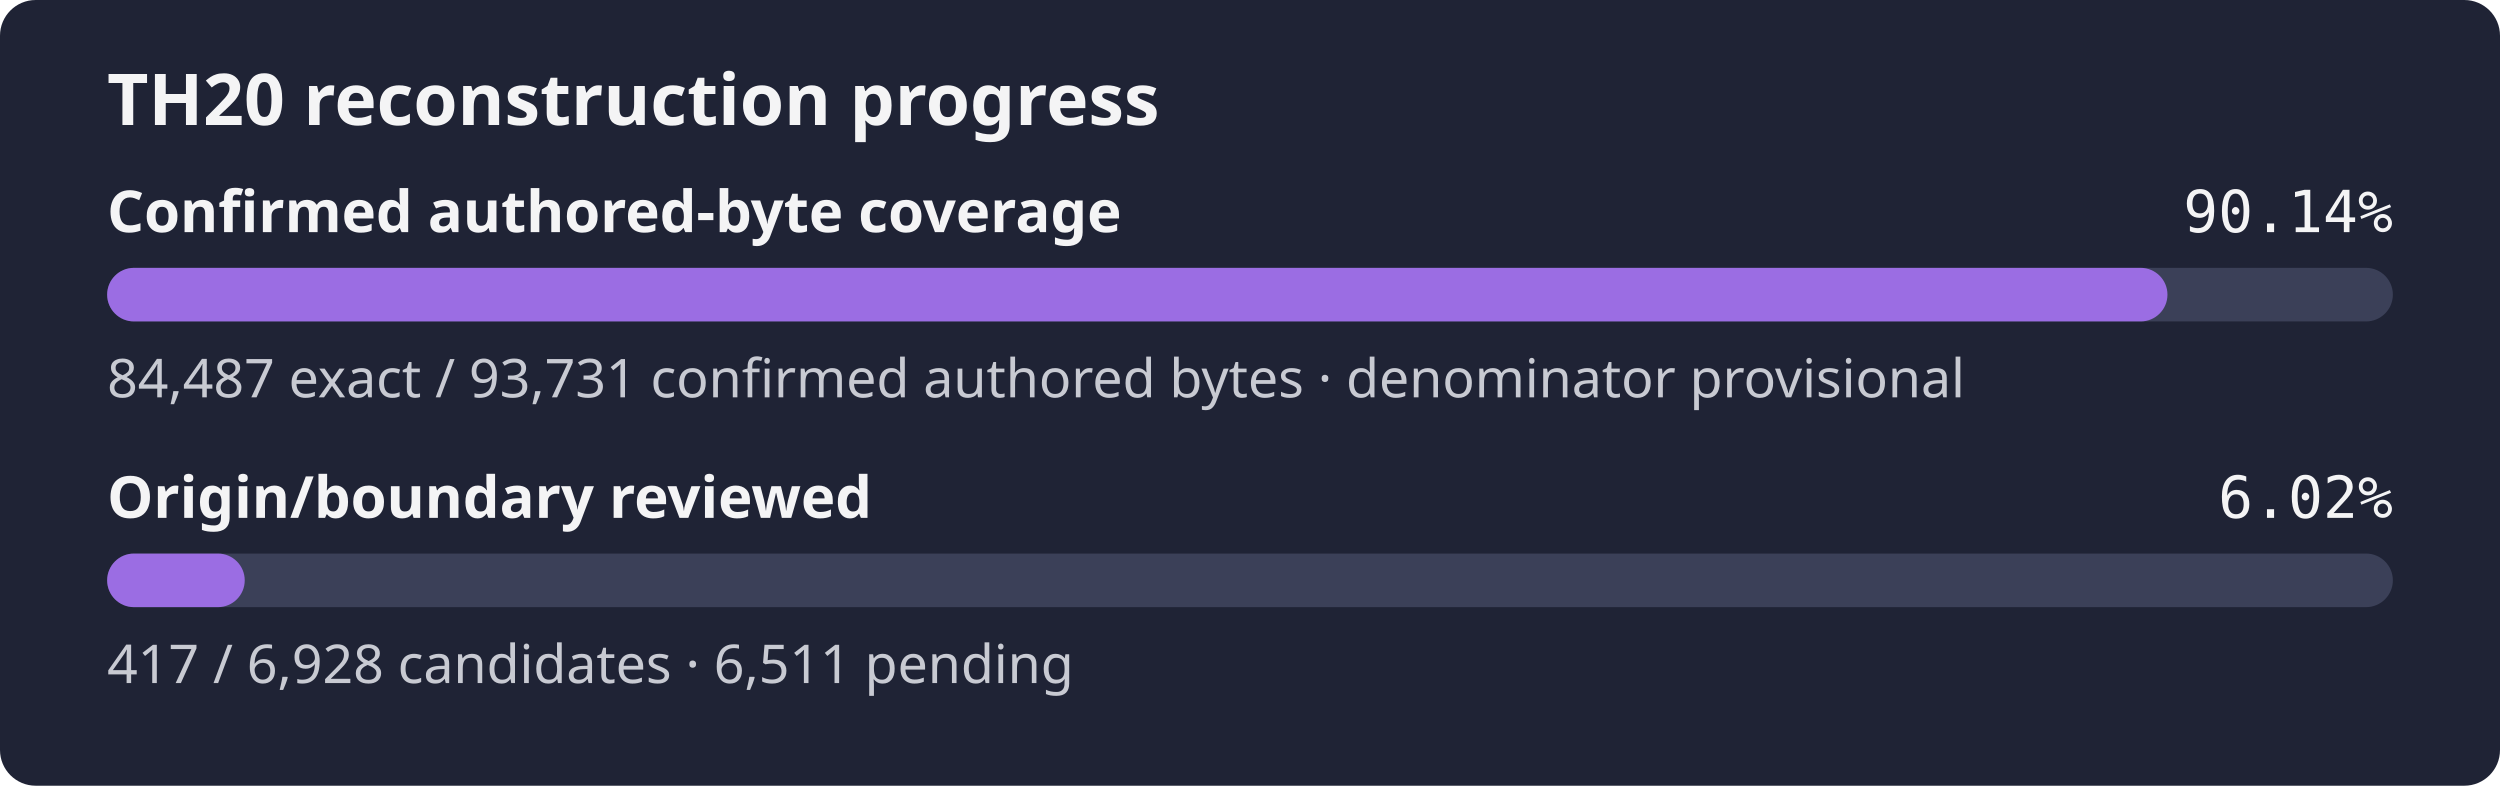
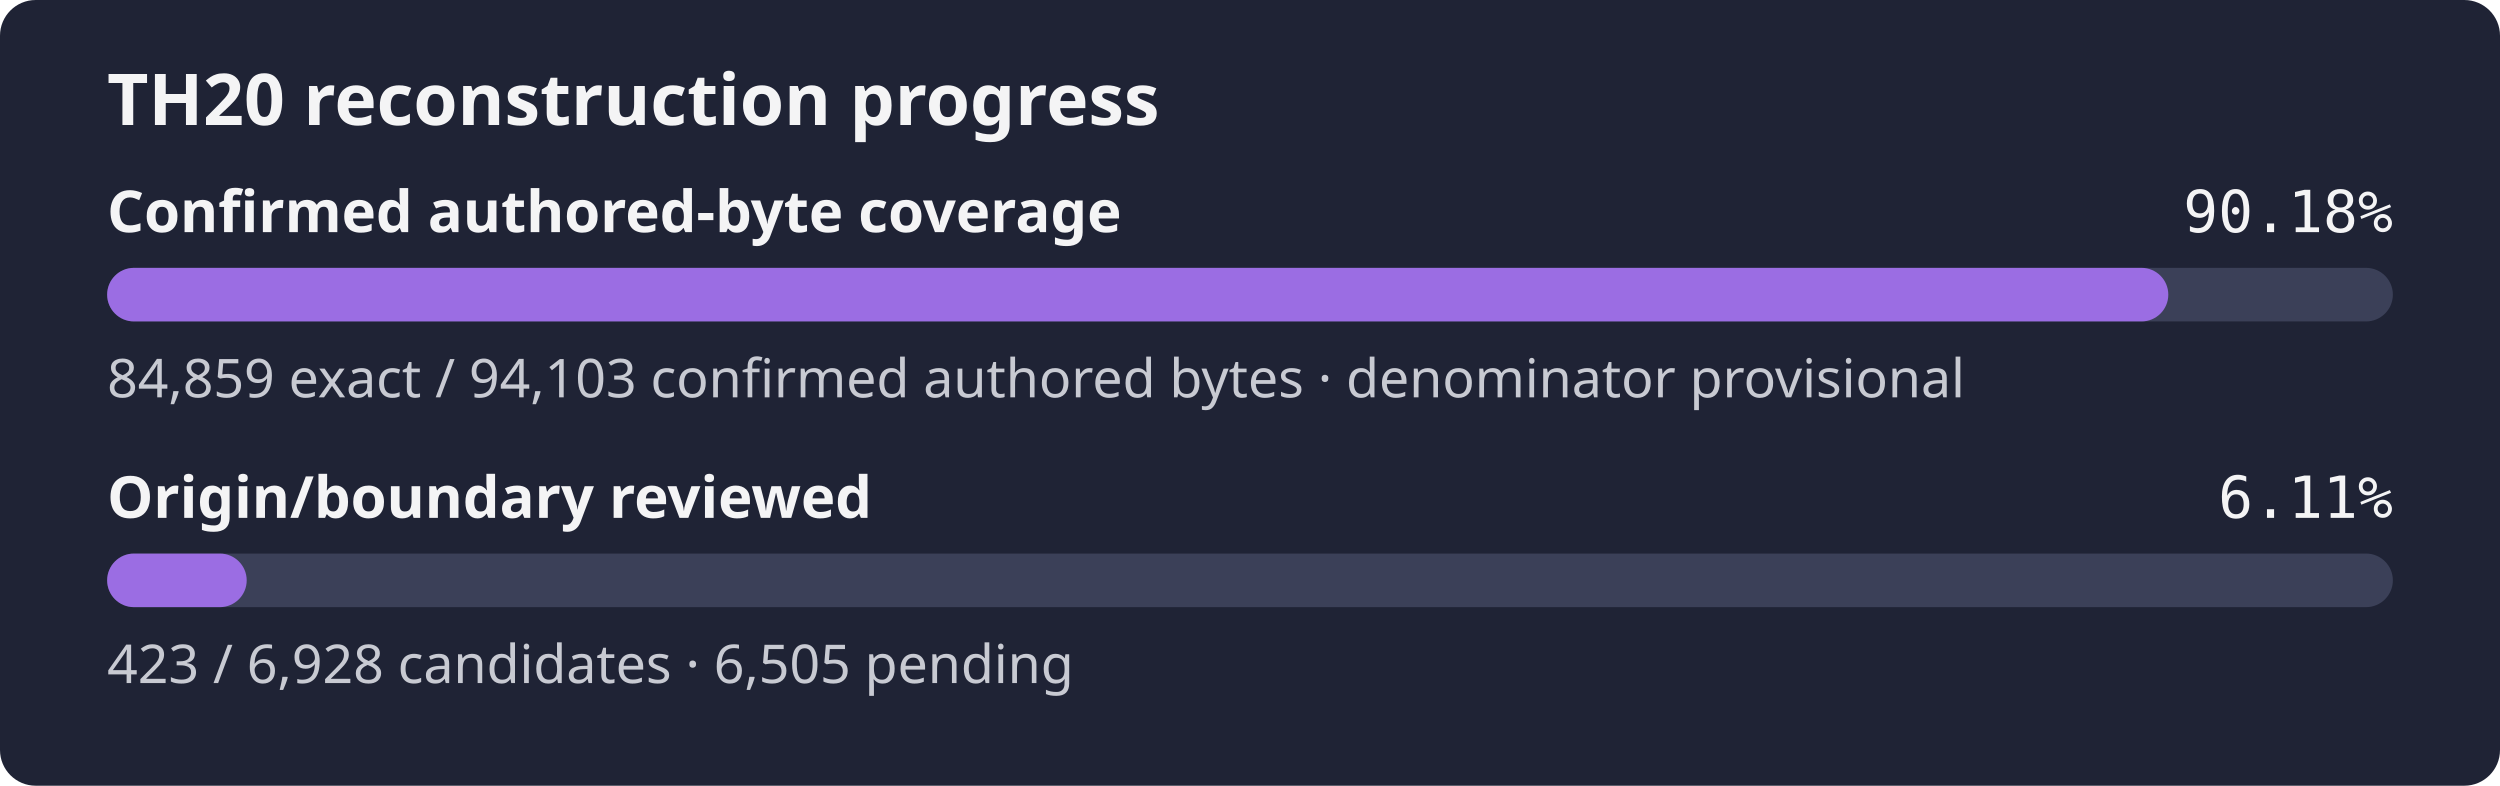
- <svg xmlns="http://www.w3.org/2000/svg" width="560" height="176" role="img" aria-label="TH20 reconstruction progress: 90.14% of the confirmed authored-byte set is exact, origin review 6.02%">
+ <svg xmlns="http://www.w3.org/2000/svg" width="560" height="176" role="img" aria-label="TH20 reconstruction progress: 90.18% of the confirmed authored-byte set is exact, origin review 6.11%">
  <rect width="560" height="176" rx="8" fill="#1f2335" />
  <text x="24" y="28" fill="#f4f4f5" font-family="sans-serif" font-size="16" font-weight="600">TH20 reconstruction progress</text>
  <text x="24" y="52" fill="#f4f4f5" font-family="sans-serif" font-size="13" font-weight="600">Confirmed authored-byte coverage</text>
-   <text x="536" y="52" fill="#f4f4f5" text-anchor="end" font-family="monospace" font-size="13">90.14%</text>
+   <text x="536" y="52" fill="#f4f4f5" text-anchor="end" font-family="monospace" font-size="13">90.18%</text>
  <rect x="24" y="60" width="512" height="12" rx="6" fill="#3b4058" />
-   <rect x="24" y="60" width="461.51" height="12" rx="6" fill="#9b6de3" />
-   <text x="24" y="89" fill="#c8cad2" font-family="sans-serif" font-size="12">84,487 exact / 93,731 confirmed authored bytes · denominator provisional</text>
+   <rect x="24" y="60" width="461.70" height="12" rx="6" fill="#9b6de3" />
+   <text x="24" y="89" fill="#c8cad2" font-family="sans-serif" font-size="12">84,859 exact / 94,103 confirmed authored bytes · denominator provisional</text>
  <text x="24" y="116" fill="#f4f4f5" font-family="sans-serif" font-size="13" font-weight="600">Origin/boundary reviewed</text>
-   <text x="536" y="116" fill="#f4f4f5" text-anchor="end" font-family="monospace" font-size="13">6.02%</text>
+   <text x="536" y="116" fill="#f4f4f5" text-anchor="end" font-family="monospace" font-size="13">6.11%</text>
  <rect x="24" y="124" width="512" height="12" rx="6" fill="#3b4058" />
-   <rect x="24" y="124" width="30.82" height="12" rx="6" fill="#9b6de3" />
-   <text x="24" y="153" fill="#c8cad2" font-family="sans-serif" font-size="12">417 / 6,928 candidates · 6,511 pending</text>
+   <rect x="24" y="124" width="31.26" height="12" rx="6" fill="#9b6de3" />
+   <text x="24" y="153" fill="#c8cad2" font-family="sans-serif" font-size="12">423 / 6,928 candidates · 6,505 pending</text>
</svg>
